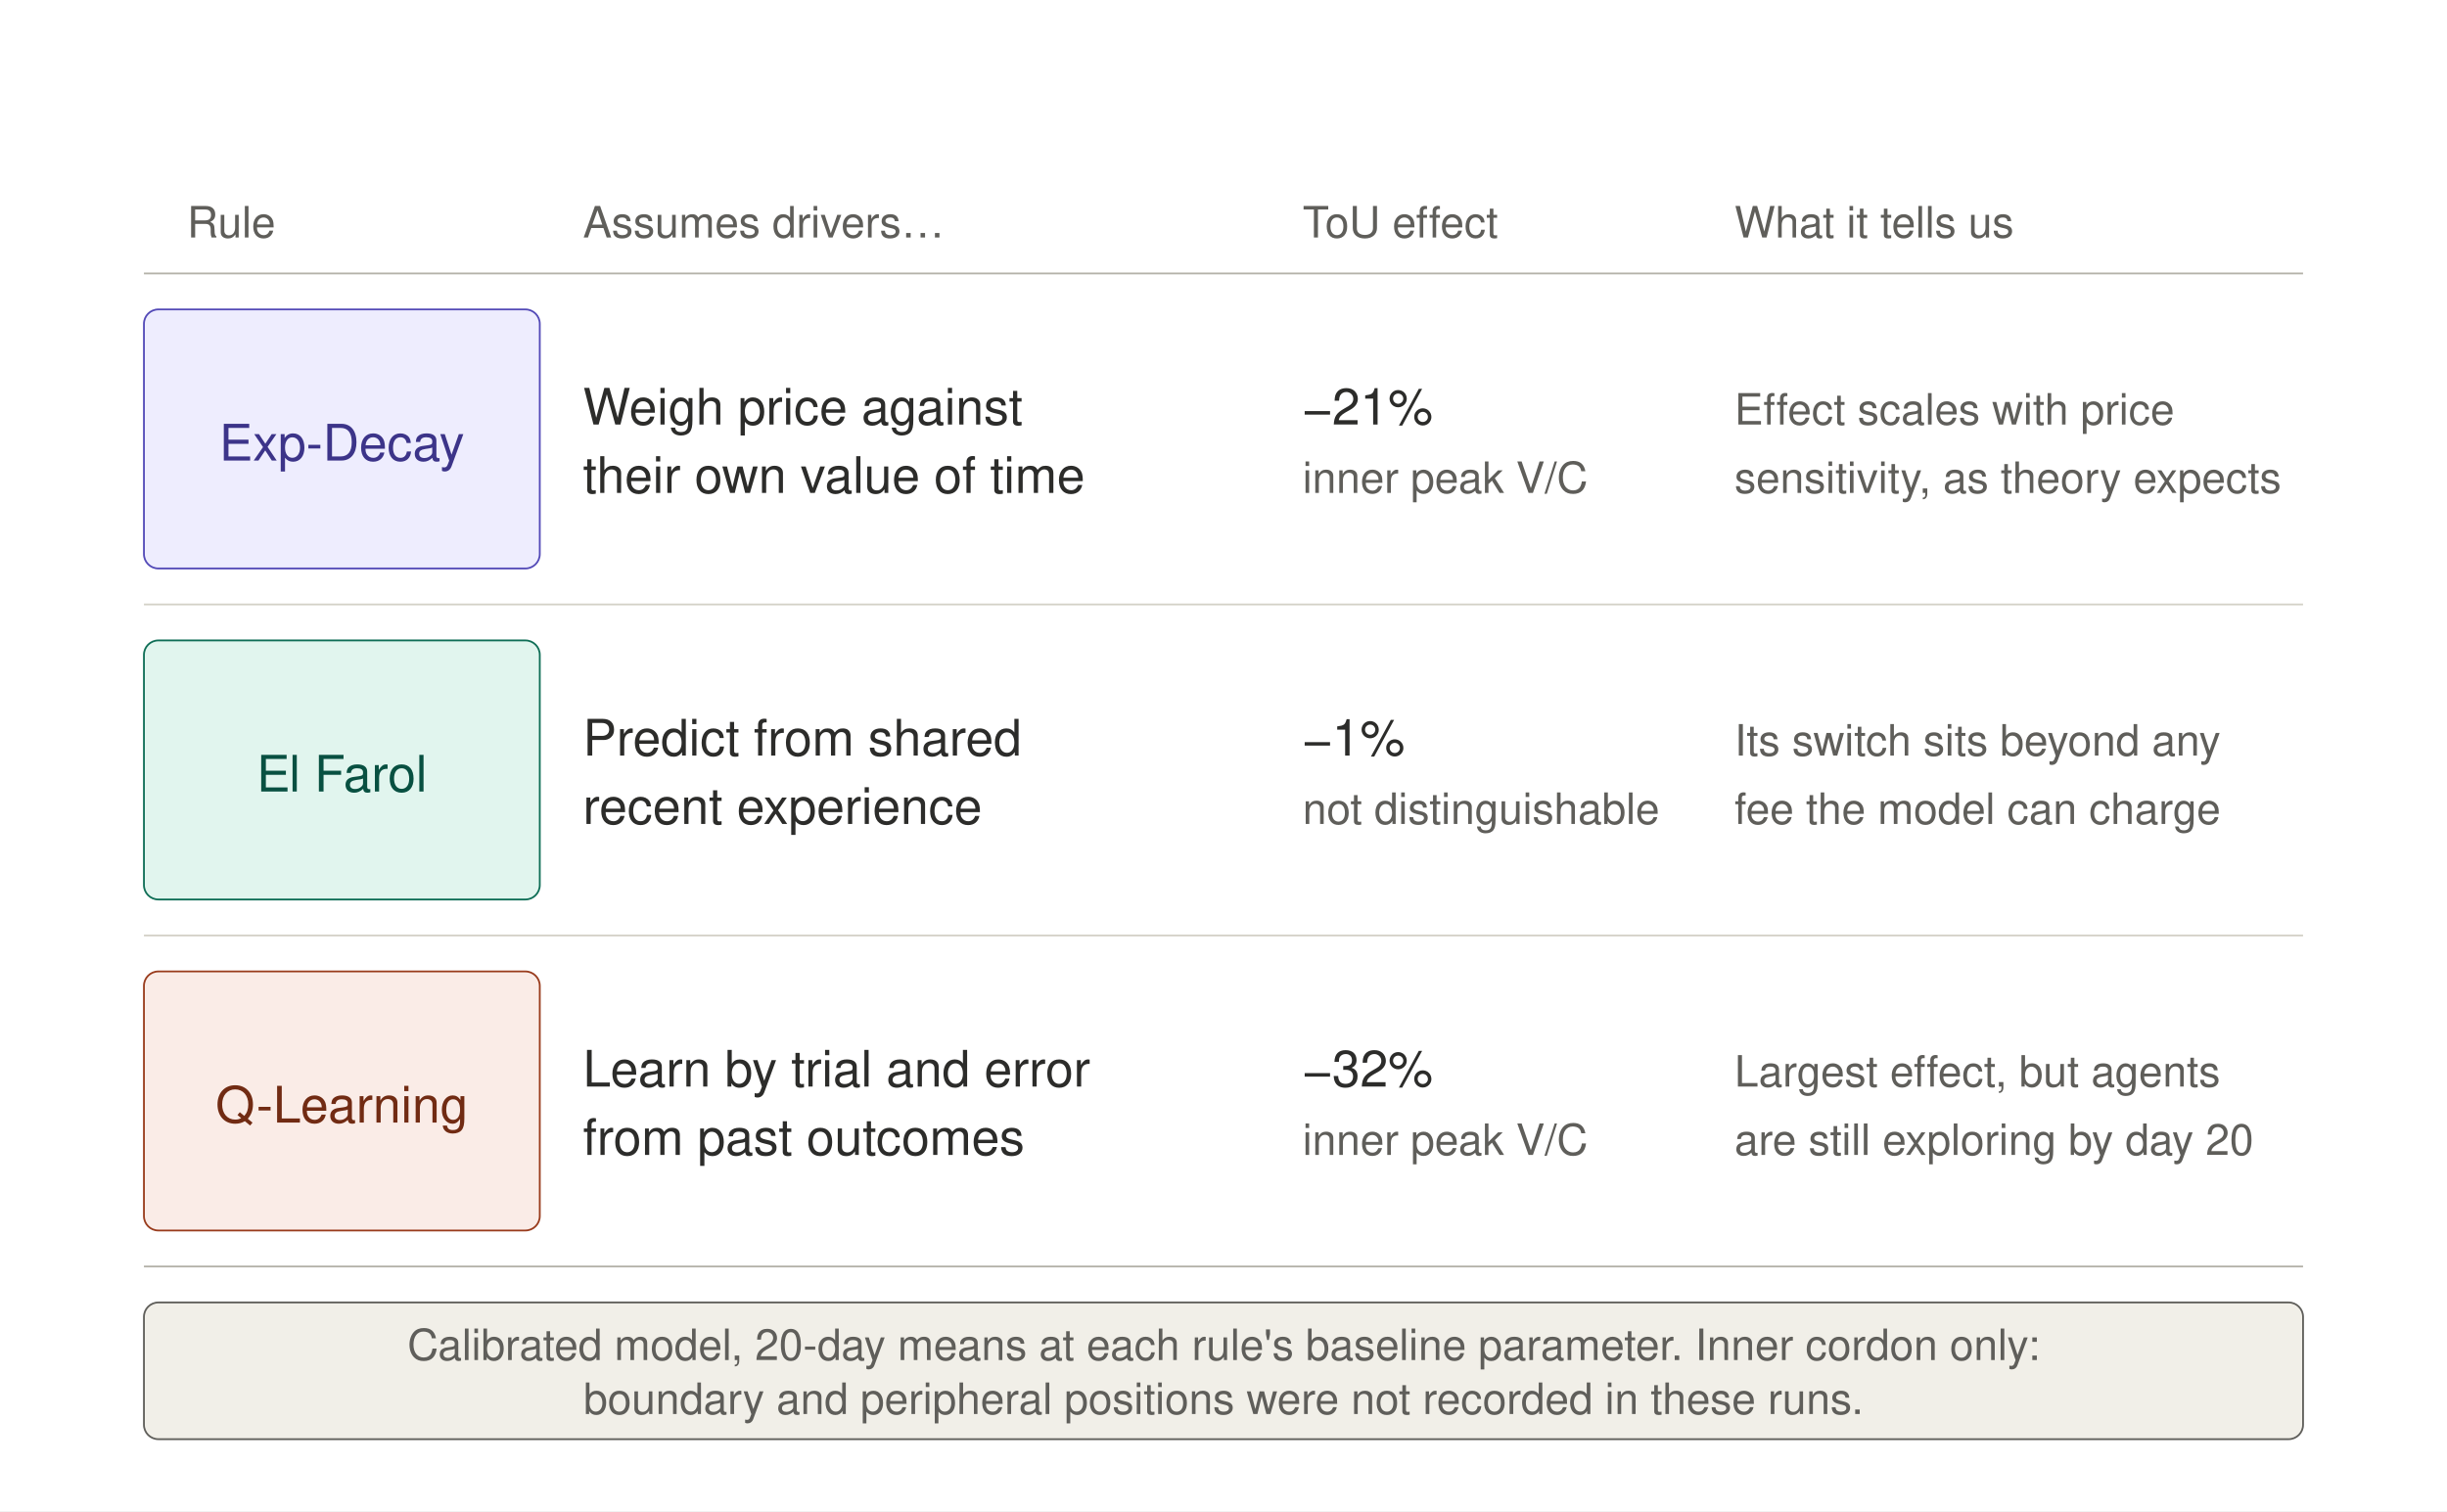
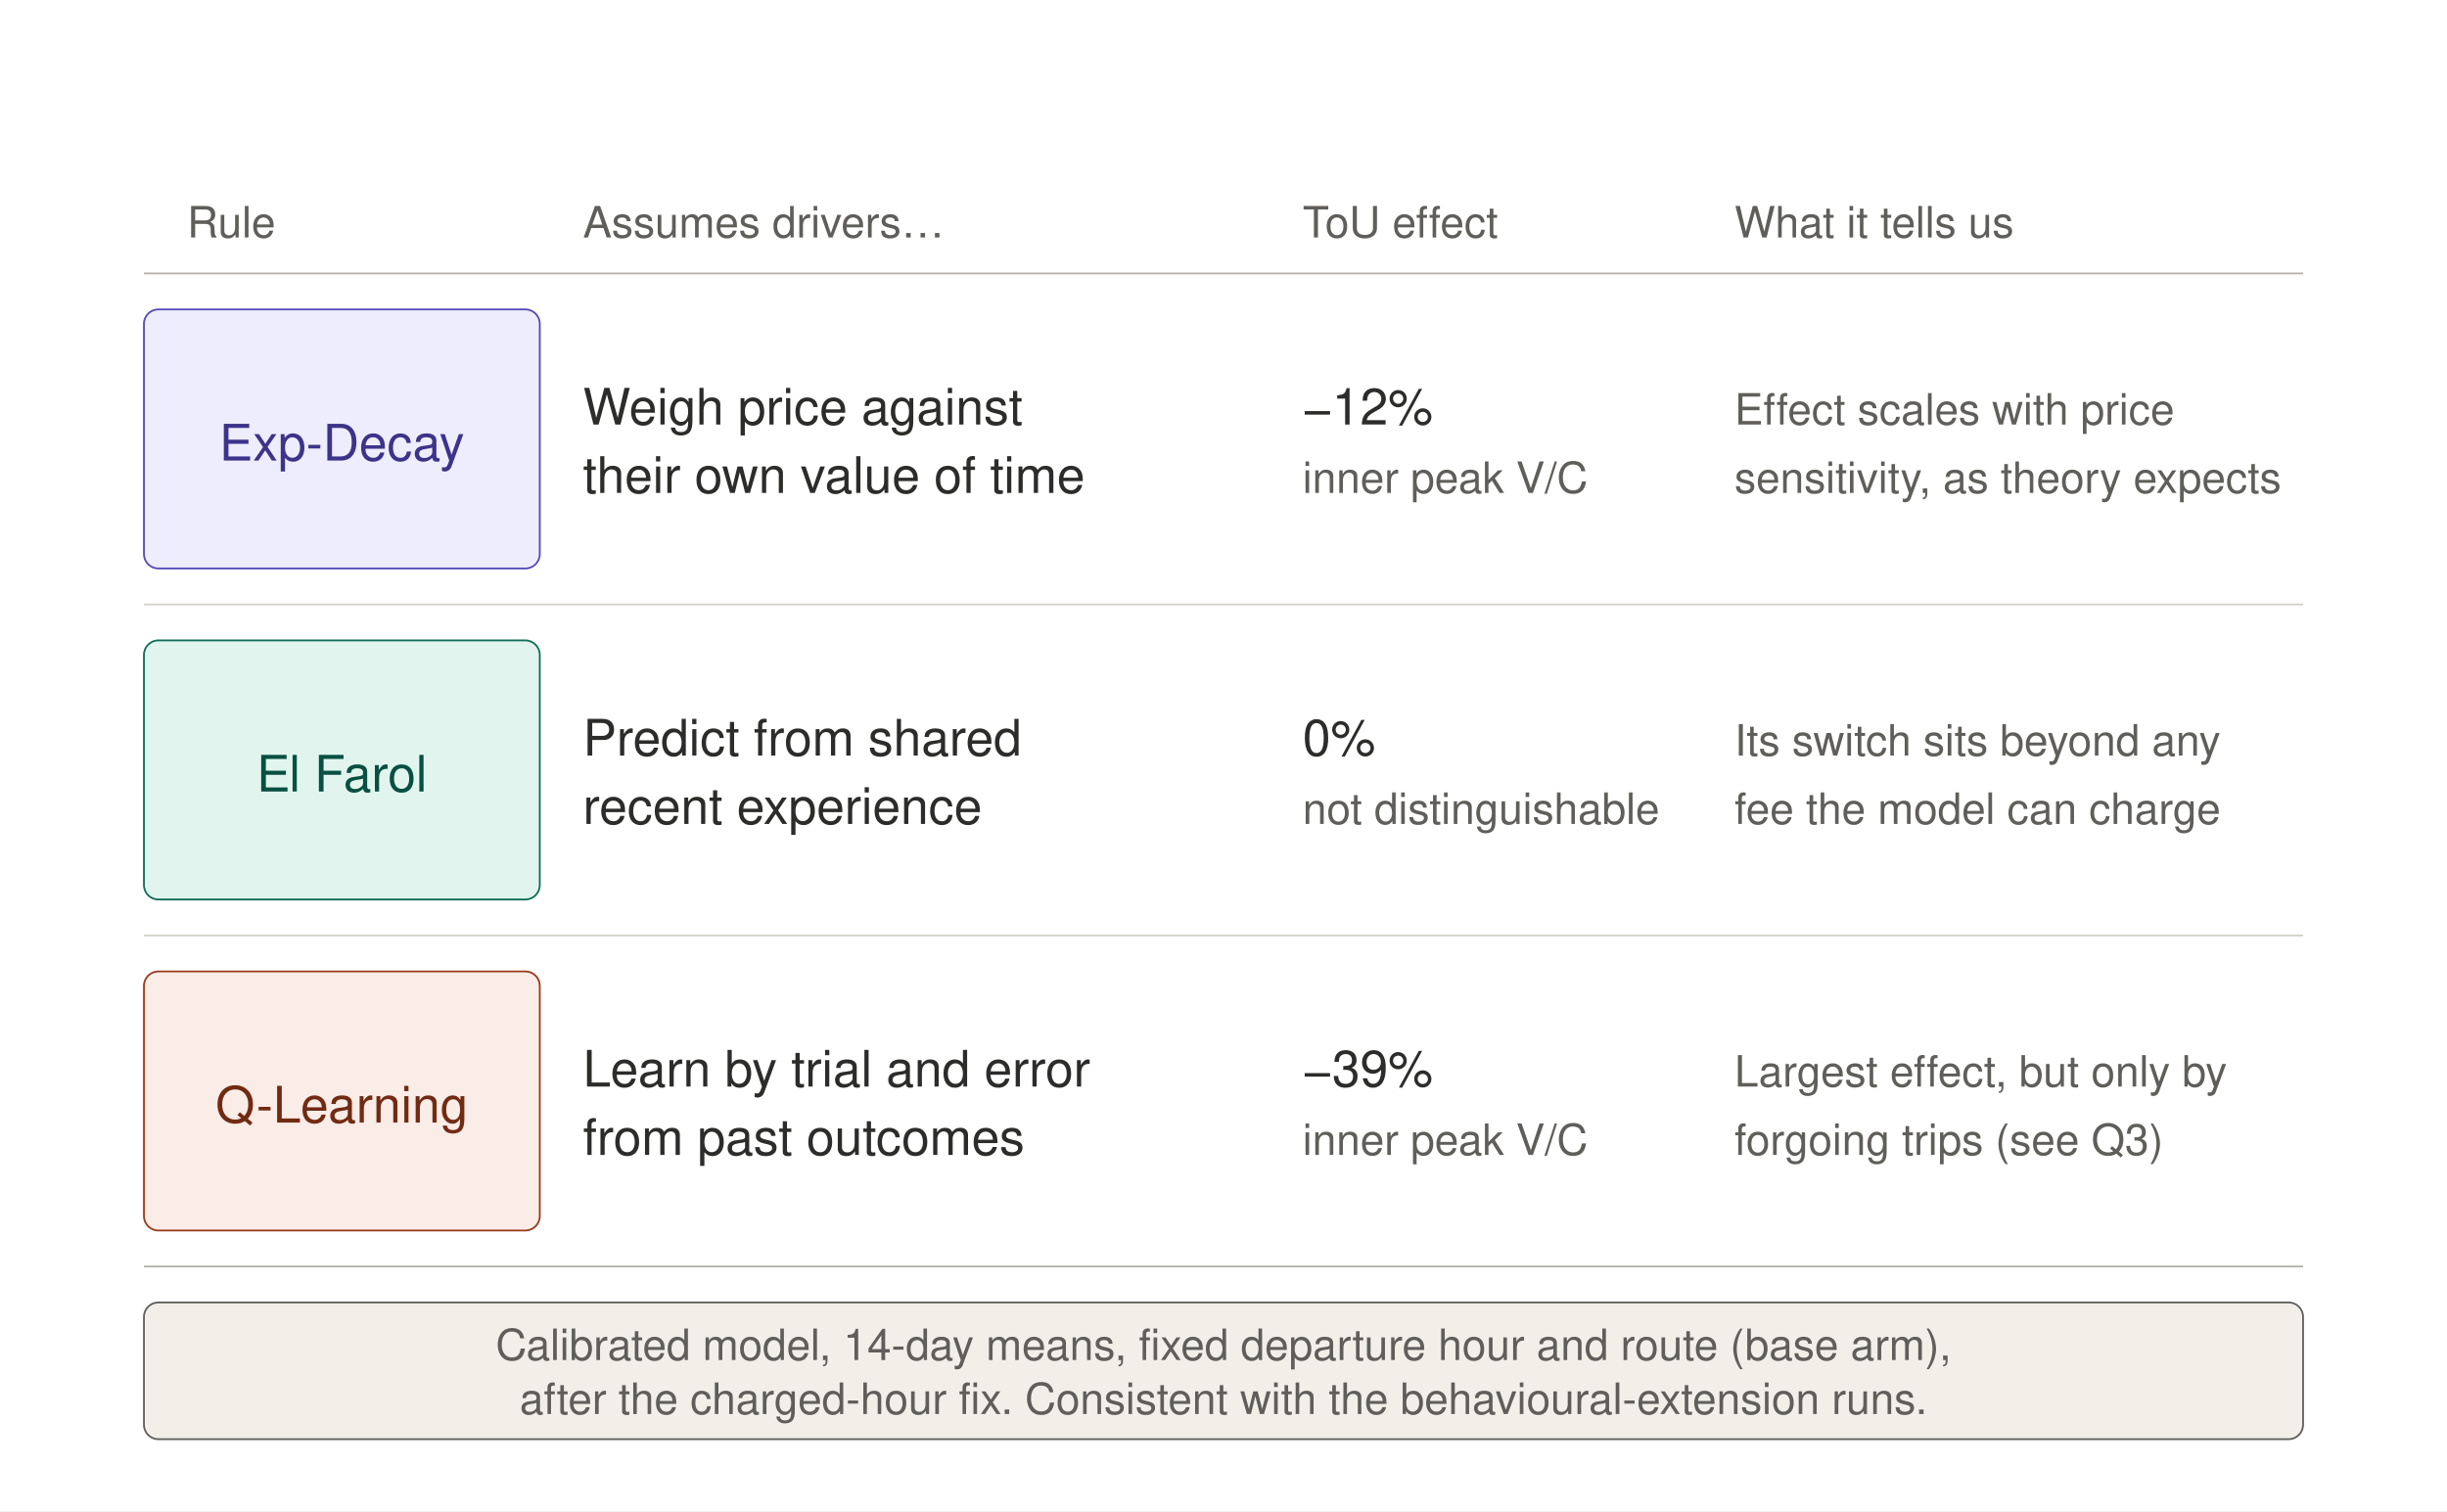
<svg xmlns="http://www.w3.org/2000/svg" width="680" height="420" viewBox="0 0 680 420" role="img">
  <style>
  text { font-family: 'Helvetica Neue', Helvetica, Arial, sans-serif; }
  .th { font-size: 14px; font-weight: 500; }
  .t  { font-size: 14px; font-weight: 400; fill: #2C2C2A; }
  .ts { font-size: 12px; font-weight: 400; }
  .sec { fill: #5F5E5A; }
  .pri { fill: #2C2C2A; }
  .pu-t { fill: #3C3489; }
  .te-t { fill: #085041; }
  .co-t { fill: #712B13; }
  .gr-s { fill: #5F5E5A; }
</style>
  <rect x="0" y="0" width="680" height="420" fill="#ffffff" />
  <text class="ts sec" x="52" y="66">Rule</text>
  <text class="ts sec" x="162" y="66">Assumes drivers…</text>
  <text class="ts sec" x="362" y="66">ToU effect</text>
  <text class="ts sec" x="482" y="66">What it tells us</text>
  <line x1="40" y1="76" x2="640" y2="76" stroke="#B4B2A9" stroke-width="0.5" />
  <rect x="40" y="86" width="110" height="72" rx="4" fill="#EEEDFE" stroke="#534AB7" stroke-width="0.5" />
  <text class="th pu-t" x="95" y="128" text-anchor="middle">Exp-Decay</text>
  <text class="t" x="162" y="118">Weigh price against</text>
  <text class="t" x="162" y="137">their own value of time</text>
-   <text class="th pri" x="362" y="118">−21%</text>
+   <text class="th pri" x="362" y="118">−12%</text>
  <text class="ts sec" x="362" y="137">inner peak V/C</text>
  <text class="ts sec" x="482" y="118">Effect scales with price</text>
  <text class="ts sec" x="482" y="137">sensitivity, as theory expects</text>
  <line x1="40" y1="168" x2="640" y2="168" stroke="#D3D1C7" stroke-width="0.5" />
  <rect x="40" y="178" width="110" height="72" rx="4" fill="#E1F5EE" stroke="#0F6E56" stroke-width="0.5" />
  <text class="th te-t" x="95" y="220" text-anchor="middle">El Farol</text>
  <text class="t" x="162" y="210">Predict from shared</text>
  <text class="t" x="162" y="229">recent experience</text>
-   <text class="th pri" x="362" y="210">−1%</text>
+   <text class="th pri" x="362" y="210">0%</text>
  <text class="ts sec" x="362" y="229">not distinguishable</text>
  <text class="ts sec" x="482" y="210">Its switch sits beyond any</text>
  <text class="ts sec" x="482" y="229">fee the model can charge</text>
  <line x1="40" y1="260" x2="640" y2="260" stroke="#D3D1C7" stroke-width="0.5" />
  <rect x="40" y="270" width="110" height="72" rx="4" fill="#FAECE7" stroke="#993C1D" stroke-width="0.5" />
  <text class="th co-t" x="95" y="312" text-anchor="middle">Q-Learning</text>
  <text class="t" x="162" y="302">Learn by trial and error</text>
  <text class="t" x="162" y="321">from past outcomes</text>
-   <text class="th pri" x="362" y="302">−32%</text>
+   <text class="th pri" x="362" y="302">−39%</text>
  <text class="ts sec" x="362" y="321">inner peak V/C</text>
-   <text class="ts sec" x="482" y="302">Largest effect, but agents</text>
-   <text class="ts sec" x="482" y="321">are still exploring by day 20</text>
+   <text class="ts sec" x="482" y="302">Largest effect, but only by</text>
+   <text class="ts sec" x="482" y="321">forgoing trips (see Q3)</text>
  <line x1="40" y1="352" x2="640" y2="352" stroke="#B4B2A9" stroke-width="0.5" />
  <rect x="40" y="362" width="600" height="38" rx="4" fill="#F1EFE8" stroke="#5F5E5A" stroke-width="0.5" />
-   <text class="ts gr-s" x="340" y="378" text-anchor="middle">Calibrated model, 20-day means at each rule's baseline parameter. Inner cordon only:</text>
-   <text class="ts gr-s" x="340" y="393" text-anchor="middle">boundary and peripheral positions were not recorded in these runs.</text>
+   <text class="ts gr-s" x="340" y="378" text-anchor="middle">Calibrated model, 14-day means, fixed departure hour and route (base arm),</text>
+   <text class="ts gr-s" x="340" y="393" text-anchor="middle">after the charged-hour fix. Consistent with the behavioural-extension runs.</text>
</svg>
